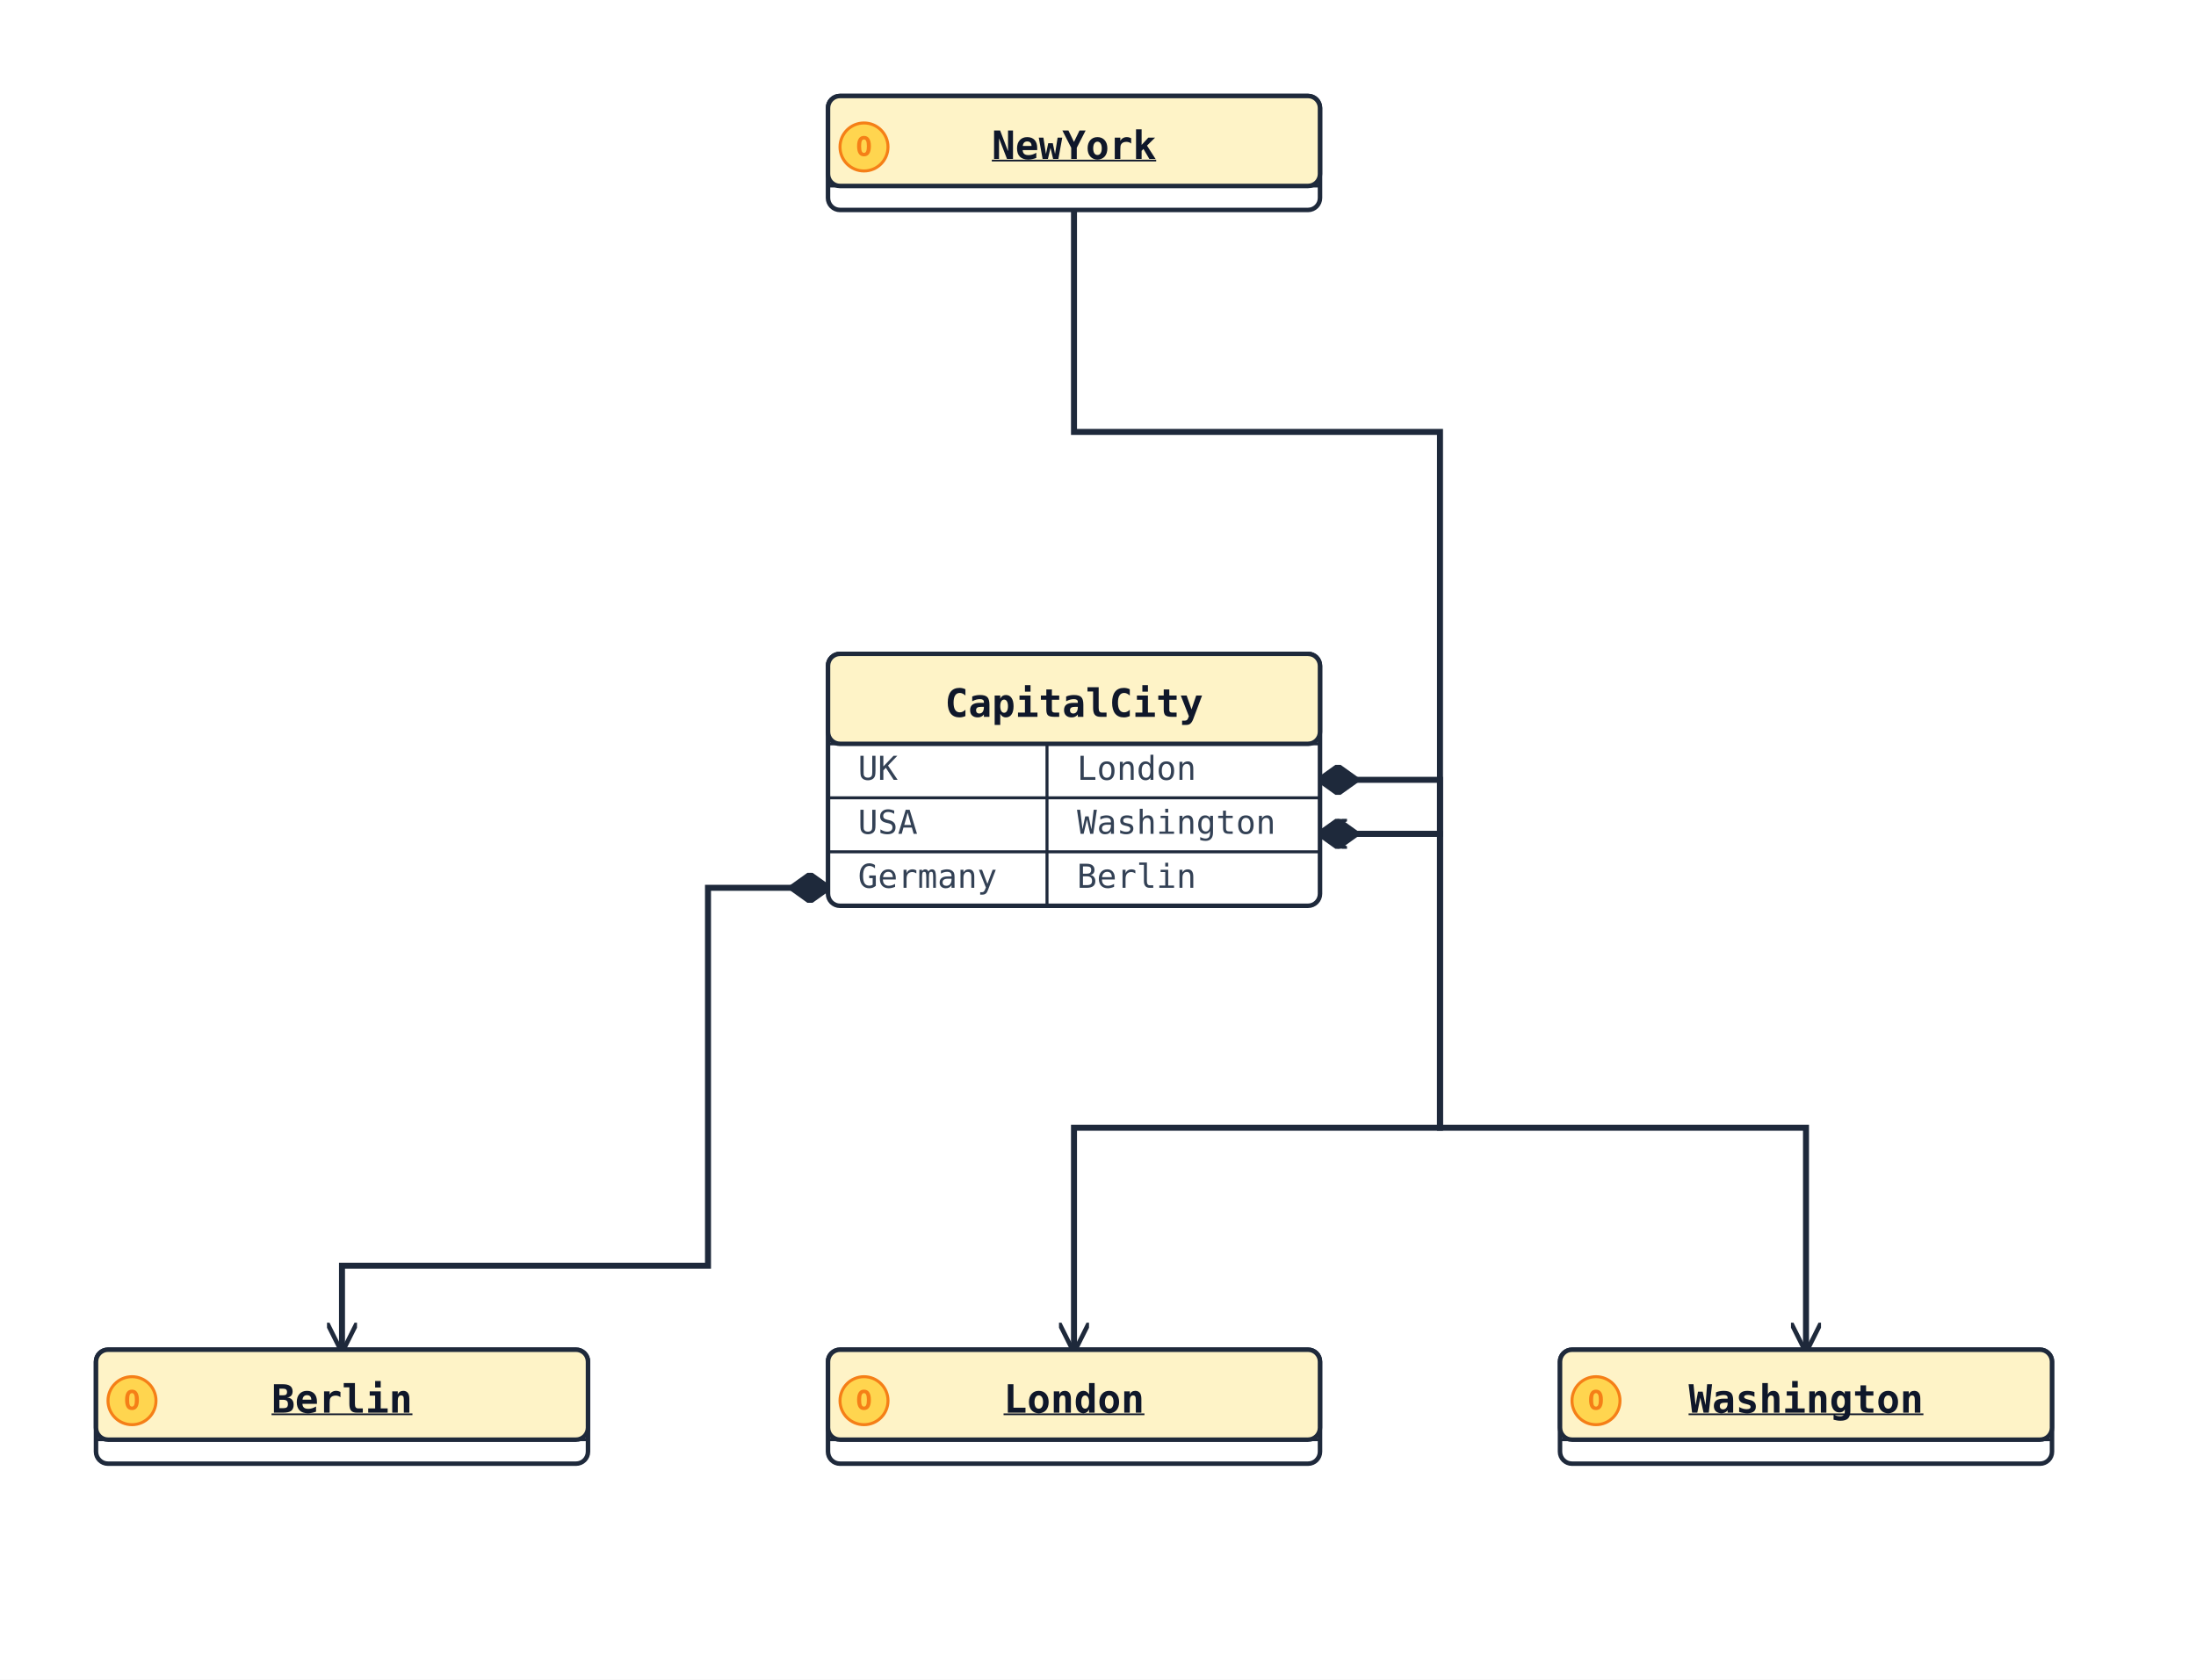
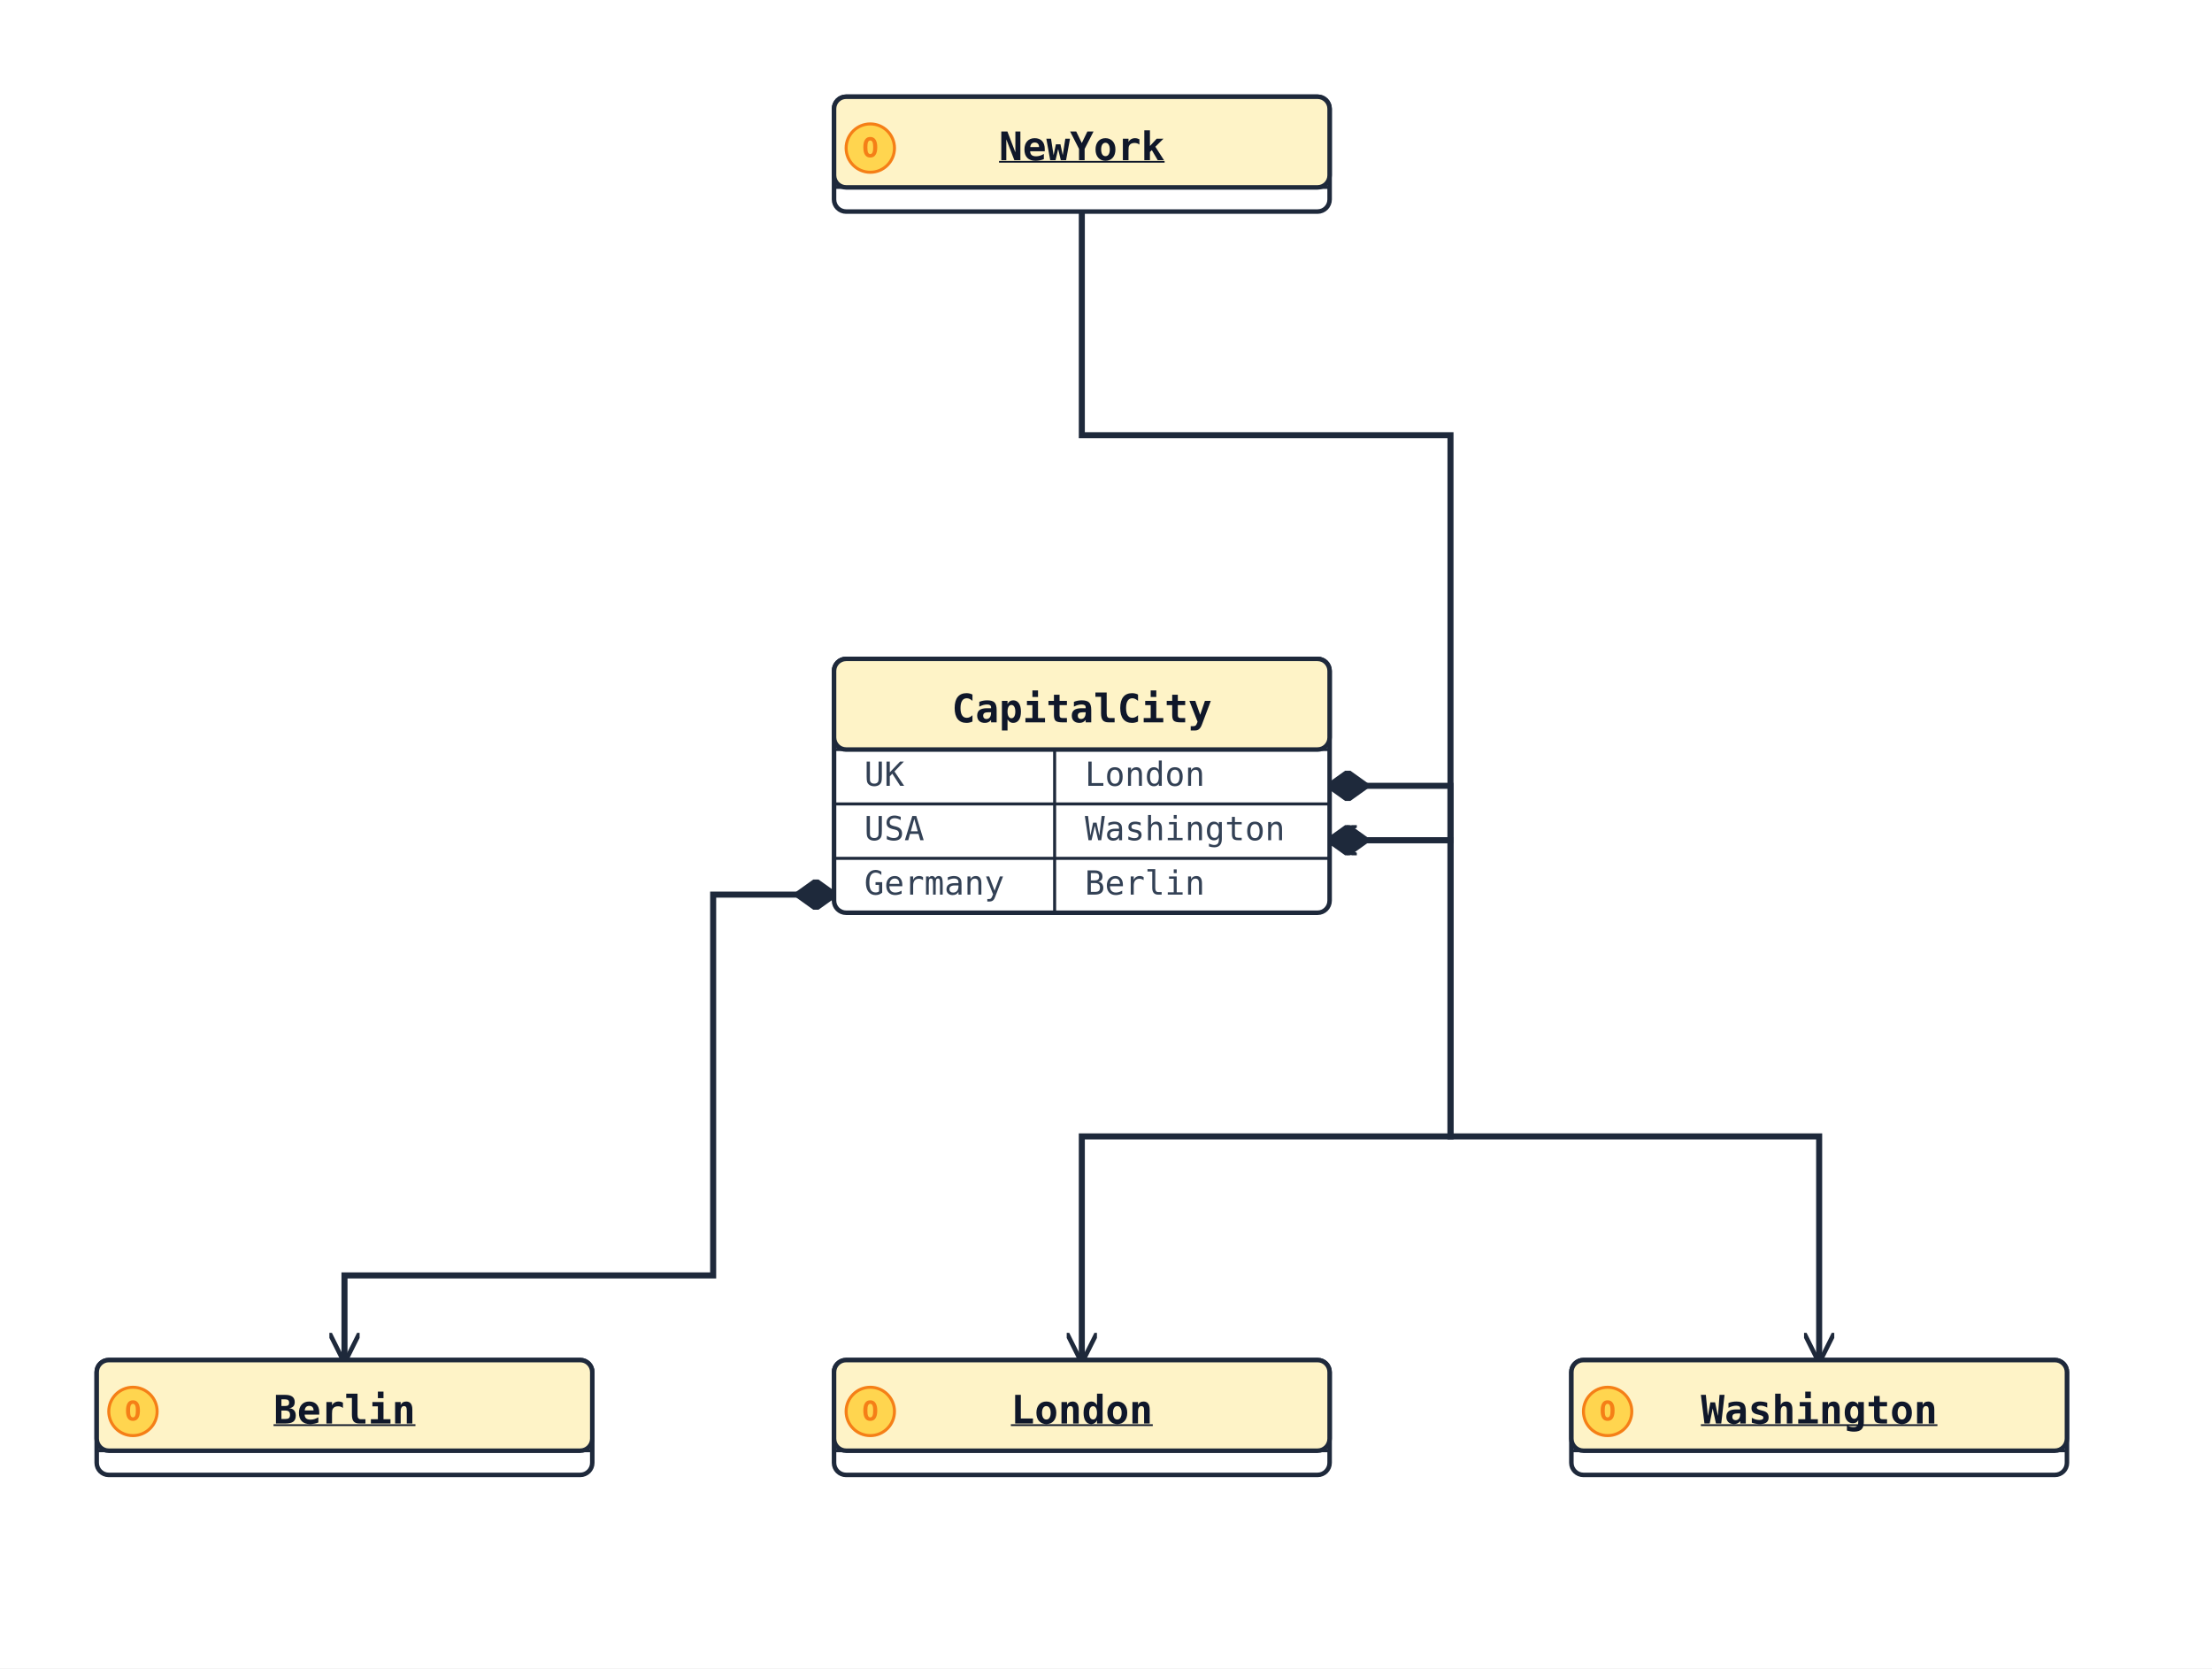
- <svg xmlns="http://www.w3.org/2000/svg" width="732" height="560" viewBox="0 0 732 560" data-orientation="TopToBottom">
+ <svg xmlns="http://www.w3.org/2000/svg" width="732" height="552" viewBox="0 0 732 552" data-orientation="TopToBottom">
  <rect width="100%" height="100%" fill="#ffffff" />
  <defs>
    <marker id="arrow-open" viewBox="0 0 10 10" refX="9" refY="5" markerWidth="10" markerHeight="10" markerUnits="userSpaceOnUse" orient="auto-start-reverse">
      <path d="M0,0 L10,5 L0,10" fill="none" stroke="#1e293b" stroke-width="1.5" />
    </marker>
    <marker id="arrow-triangle" viewBox="0 0 16 16" refX="15" refY="8" markerWidth="16" markerHeight="16" markerUnits="userSpaceOnUse" orient="auto-start-reverse">
      <polygon points="0,1 14,8 0,15" fill="#ffffff" stroke="#1e293b" stroke-width="1.5" fill-rule="nonzero" />
    </marker>
    <marker id="arrow-diamond-filled" viewBox="0 0 14 10" refX="13" refY="5" markerWidth="14" markerHeight="10" markerUnits="userSpaceOnUse" orient="auto-start-reverse">
      <path d="M0,5 L7,0 L14,5 L7,10 z" fill="#1e293b" stroke="#1e293b" stroke-width="1" />
    </marker>
    <marker id="arrow-diamond-open" viewBox="0 0 14 10" refX="13" refY="5" markerWidth="14" markerHeight="10" markerUnits="userSpaceOnUse" orient="auto-start-reverse">
      <path d="M0,5 L7,0 L14,5 L7,10 z" fill="#ffffff" stroke="#1e293b" stroke-width="1" />
    </marker>
  </defs>
  <defs>
    <marker id="arrow-triangle-filled" viewBox="0 0 12 12" refX="11" refY="6" markerWidth="12" markerHeight="12" markerUnits="userSpaceOnUse" orient="auto-start-reverse">
      <polygon points="0,0 12,6 0,12" fill="#1e293b" stroke="#1e293b" stroke-width="1.5" />
    </marker>
    <marker id="arrow-box-filled" viewBox="0 0 12 12" refX="11" refY="6" markerWidth="12" markerHeight="12" markerUnits="userSpaceOnUse" orient="auto-start-reverse">
      <rect x="2" y="2" width="8" height="8" fill="#1e293b" stroke="#1e293b" stroke-width="1.5" />
    </marker>
    <marker id="arrow-plus" viewBox="0 0 12 12" refX="11" refY="6" markerWidth="12" markerHeight="12" markerUnits="userSpaceOnUse" orient="auto-start-reverse">
      <path d="M6,1 L6,11 M1,6 L11,6" fill="none" stroke="#1e293b" stroke-width="1.8" stroke-linecap="round" />
    </marker>
    <marker id="arrow-cross" viewBox="0 0 12 12" refX="11" refY="6" markerWidth="12" markerHeight="12" markerUnits="userSpaceOnUse" orient="auto-start-reverse">
      <path d="M2,2 L10,10 M10,2 L2,10" fill="none" stroke="#1e293b" stroke-width="1.8" stroke-linecap="round" />
    </marker>
    <marker id="arrow-bracket-open" viewBox="0 0 12 14" refX="11" refY="7" markerWidth="12" markerHeight="14" markerUnits="userSpaceOnUse" orient="auto-start-reverse">
      <path d="M10,1 L4,1 L4,13 L10,13" fill="none" stroke="#1e293b" stroke-width="1.8" stroke-linecap="round" stroke-linejoin="round" />
    </marker>
    <marker id="arrow-circle-open" viewBox="0 0 12 12" refX="11" refY="6" markerWidth="12" markerHeight="12" markerUnits="userSpaceOnUse" orient="auto-start-reverse">
      <circle cx="6" cy="6" r="4" fill="#ffffff" stroke="#1e293b" stroke-width="1.5" />
    </marker>
    <marker id="arrow-circle-filled" viewBox="0 0 12 12" refX="11" refY="6" markerWidth="12" markerHeight="12" markerUnits="userSpaceOnUse" orient="auto-start-reverse">
      <circle cx="6" cy="6" r="4" fill="#1e293b" stroke="#1e293b" stroke-width="1.5" />
    </marker>
    <marker id="arrow-double-open" viewBox="0 0 16 12" refX="15" refY="6" markerWidth="16" markerHeight="12" markerUnits="userSpaceOnUse" orient="auto-start-reverse">
      <path d="M0,1 L8,6 L0,11 M7,1 L15,6 L7,11" fill="none" stroke="#1e293b" stroke-width="1.5" stroke-linejoin="round" />
    </marker>
  </defs>
  <polyline class="uml-relation" data-uml-from="CapitalCity::UK" data-uml-to="London" data-uml-arrow="*-&gt;" points="440,260 480,260 480,376 358,376 358,450" fill="none" stroke="#1e293b" stroke-width="2" marker-end="url(#arrow-open)" marker-start="url(#arrow-diamond-filled)" />
  <polyline class="uml-relation" data-uml-from="CapitalCity::USA" data-uml-to="Washington" data-uml-arrow="*--&gt;" points="440,278 480,278 480,376 602,376 602,450" fill="none" stroke="#1e293b" stroke-width="2" marker-end="url(#arrow-open)" marker-start="url(#arrow-diamond-filled)" />
  <polyline class="uml-relation" data-uml-from="CapitalCity::Germany" data-uml-to="Berlin" data-uml-arrow="*---&gt;" points="276,296 236,296 236,422 114,422 114,450" fill="none" stroke="#1e293b" stroke-width="2" marker-end="url(#arrow-open)" marker-start="url(#arrow-diamond-filled)" />
  <polyline class="uml-relation" data-uml-from="NewYork" data-uml-to="CapitalCity::USA" data-uml-arrow="--&gt;" points="358,70 358,144 480,144 480,278 440,278" fill="none" stroke="#1e293b" stroke-width="2" marker-end="url(#arrow-open)" />
  <rect class="uml-node uml-class" data-uml-id="London" x="276" y="450" width="164" height="38" rx="4" ry="4" fill="#ffffff" stroke="#1e293b" stroke-width="1.5" />
  <rect x="276" y="450" width="164" height="30" rx="4" ry="4" fill="#fef3c7" stroke="#1e293b" stroke-width="1.5" />
  <line x1="276" y1="480" x2="440" y2="480" stroke="#1e293b" stroke-width="1" />
  <circle class="uml-class-badge" cx="288" cy="467" r="8" fill="#FFD54F" stroke="#F57F17" stroke-width="1" />
  <text class="uml-class-badge-letter" x="288" y="470" text-anchor="middle" font-family="monospace" font-size="9" font-weight="700" fill="#F57F17">O</text>
  <text x="358" y="471" text-anchor="middle" font-family="monospace" font-size="13" font-weight="600" fill="#0f172a" text-decoration="underline" text-decoration-thickness="1">London</text>
  <rect class="uml-node uml-class" data-uml-id="Washington" x="520" y="450" width="164" height="38" rx="4" ry="4" fill="#ffffff" stroke="#1e293b" stroke-width="1.5" />
  <rect x="520" y="450" width="164" height="30" rx="4" ry="4" fill="#fef3c7" stroke="#1e293b" stroke-width="1.5" />
  <line x1="520" y1="480" x2="684" y2="480" stroke="#1e293b" stroke-width="1" />
  <circle class="uml-class-badge" cx="532" cy="467" r="8" fill="#FFD54F" stroke="#F57F17" stroke-width="1" />
  <text class="uml-class-badge-letter" x="532" y="470" text-anchor="middle" font-family="monospace" font-size="9" font-weight="700" fill="#F57F17">O</text>
  <text x="602" y="471" text-anchor="middle" font-family="monospace" font-size="13" font-weight="600" fill="#0f172a" text-decoration="underline" text-decoration-thickness="1">Washington</text>
  <rect class="uml-node uml-class" data-uml-id="Berlin" x="32" y="450" width="164" height="38" rx="4" ry="4" fill="#ffffff" stroke="#1e293b" stroke-width="1.5" />
  <rect x="32" y="450" width="164" height="30" rx="4" ry="4" fill="#fef3c7" stroke="#1e293b" stroke-width="1.5" />
  <line x1="32" y1="480" x2="196" y2="480" stroke="#1e293b" stroke-width="1" />
  <circle class="uml-class-badge" cx="44" cy="467" r="8" fill="#FFD54F" stroke="#F57F17" stroke-width="1" />
  <text class="uml-class-badge-letter" x="44" y="470" text-anchor="middle" font-family="monospace" font-size="9" font-weight="700" fill="#F57F17">O</text>
  <text x="114" y="471" text-anchor="middle" font-family="monospace" font-size="13" font-weight="600" fill="#0f172a" text-decoration="underline" text-decoration-thickness="1">Berlin</text>
  <rect class="uml-node uml-class" data-uml-id="NewYork" x="276" y="32" width="164" height="38" rx="4" ry="4" fill="#ffffff" stroke="#1e293b" stroke-width="1.5" />
  <rect x="276" y="32" width="164" height="30" rx="4" ry="4" fill="#fef3c7" stroke="#1e293b" stroke-width="1.5" />
  <line x1="276" y1="62" x2="440" y2="62" stroke="#1e293b" stroke-width="1" />
  <circle class="uml-class-badge" cx="288" cy="49" r="8" fill="#FFD54F" stroke="#F57F17" stroke-width="1" />
  <text class="uml-class-badge-letter" x="288" y="52" text-anchor="middle" font-family="monospace" font-size="9" font-weight="700" fill="#F57F17">O</text>
  <text x="358" y="53" text-anchor="middle" font-family="monospace" font-size="13" font-weight="600" fill="#0f172a" text-decoration="underline" text-decoration-thickness="1">NewYork</text>
  <rect class="uml-node uml-class" data-uml-id="CapitalCity" x="276" y="218" width="164" height="84" rx="4" ry="4" fill="#ffffff" stroke="#1e293b" stroke-width="1.5" />
  <rect x="276" y="218" width="164" height="30" rx="4" ry="4" fill="#fef3c7" stroke="#1e293b" stroke-width="1.5" />
  <line x1="276" y1="248" x2="440" y2="248" stroke="#1e293b" stroke-width="1" />
  <text x="358" y="239" text-anchor="middle" font-family="monospace" font-size="13" font-weight="600" fill="#0f172a">CapitalCity</text>
  <line class="uml-map-divider" x1="349" y1="248" x2="349" y2="302" stroke="#1e293b" stroke-width="1" />
  <text class="uml-map-key" data-uml-anchor="CapitalCity::UK" x="286" y="260" font-family="monospace" font-size="11" fill="#334155">UK</text>
  <text class="uml-map-value" x="359" y="260" font-family="monospace" font-size="11" fill="#334155">London</text>
  <line class="uml-map-row" x1="276" y1="266" x2="440" y2="266" stroke="#1e293b" stroke-width="1" />
  <text class="uml-map-key" data-uml-anchor="CapitalCity::USA" x="286" y="278" font-family="monospace" font-size="11" fill="#334155">USA</text>
  <text class="uml-map-value" x="359" y="278" font-family="monospace" font-size="11" fill="#334155">Washington</text>
  <line class="uml-map-row" x1="276" y1="284" x2="440" y2="284" stroke="#1e293b" stroke-width="1" />
  <text class="uml-map-key" data-uml-anchor="CapitalCity::Germany" x="286" y="296" font-family="monospace" font-size="11" fill="#334155">Germany</text>
  <text class="uml-map-value" x="359" y="296" font-family="monospace" font-size="11" fill="#334155">Berlin</text>
</svg>
